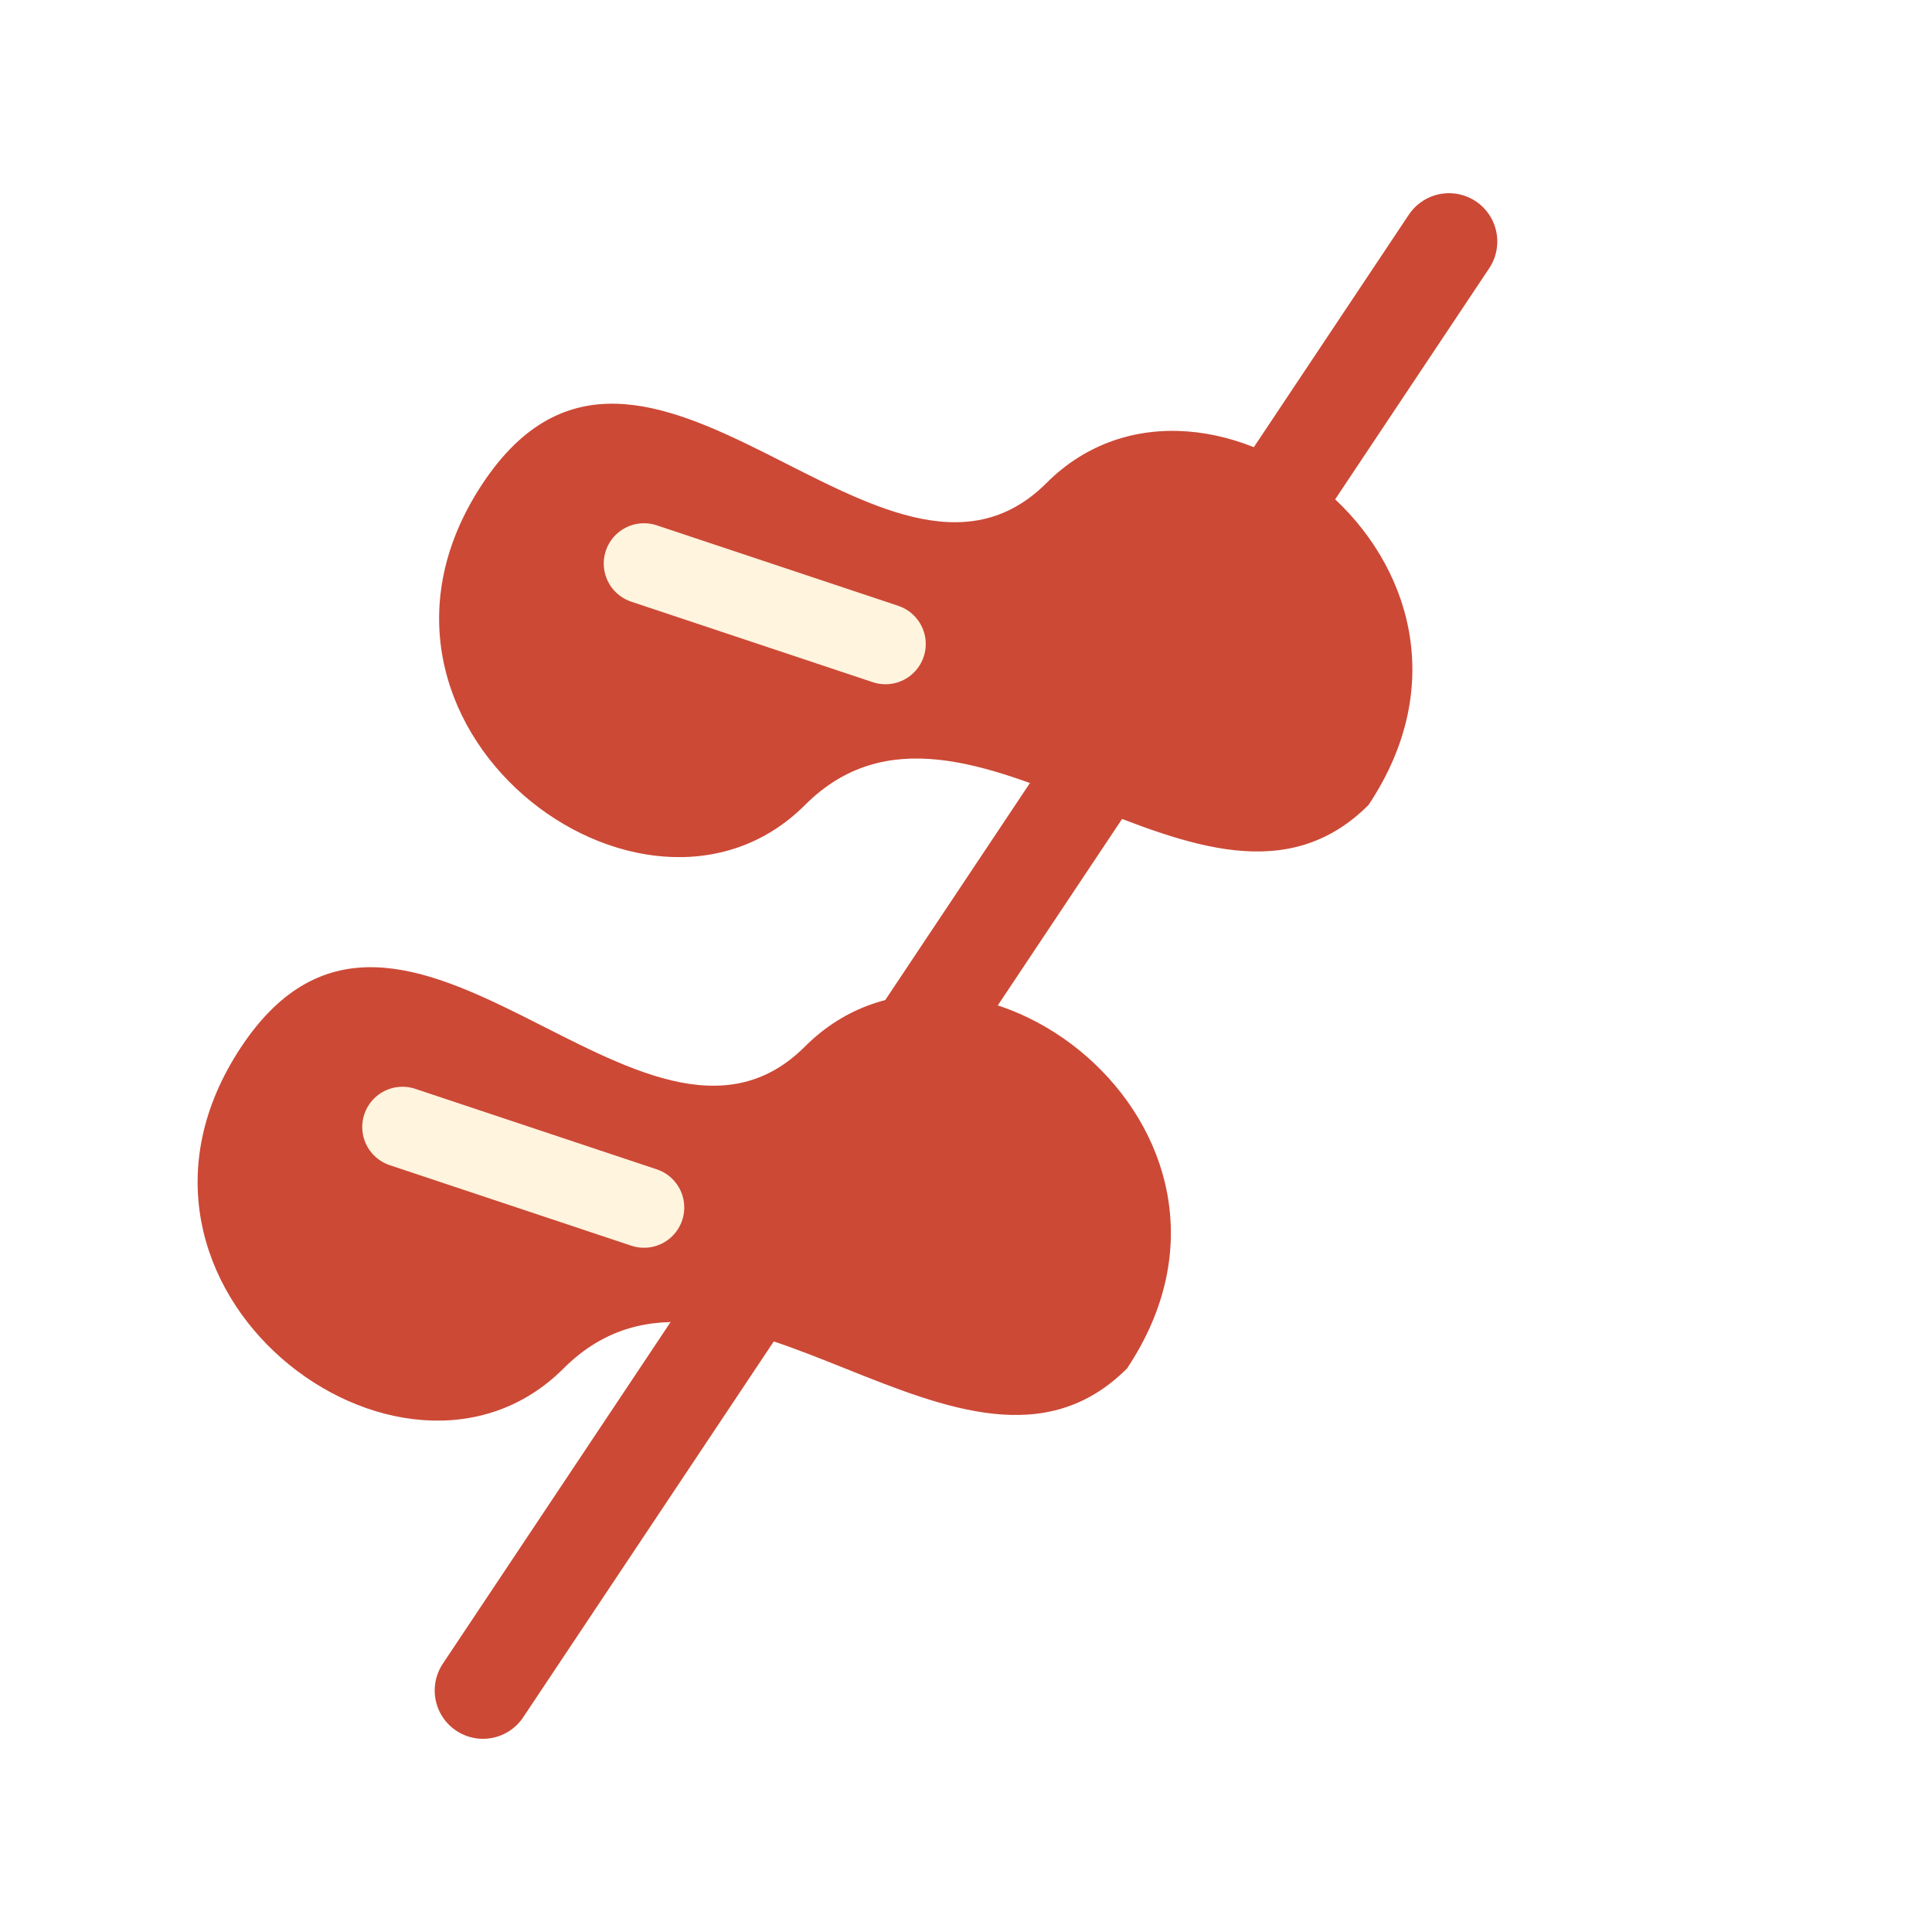
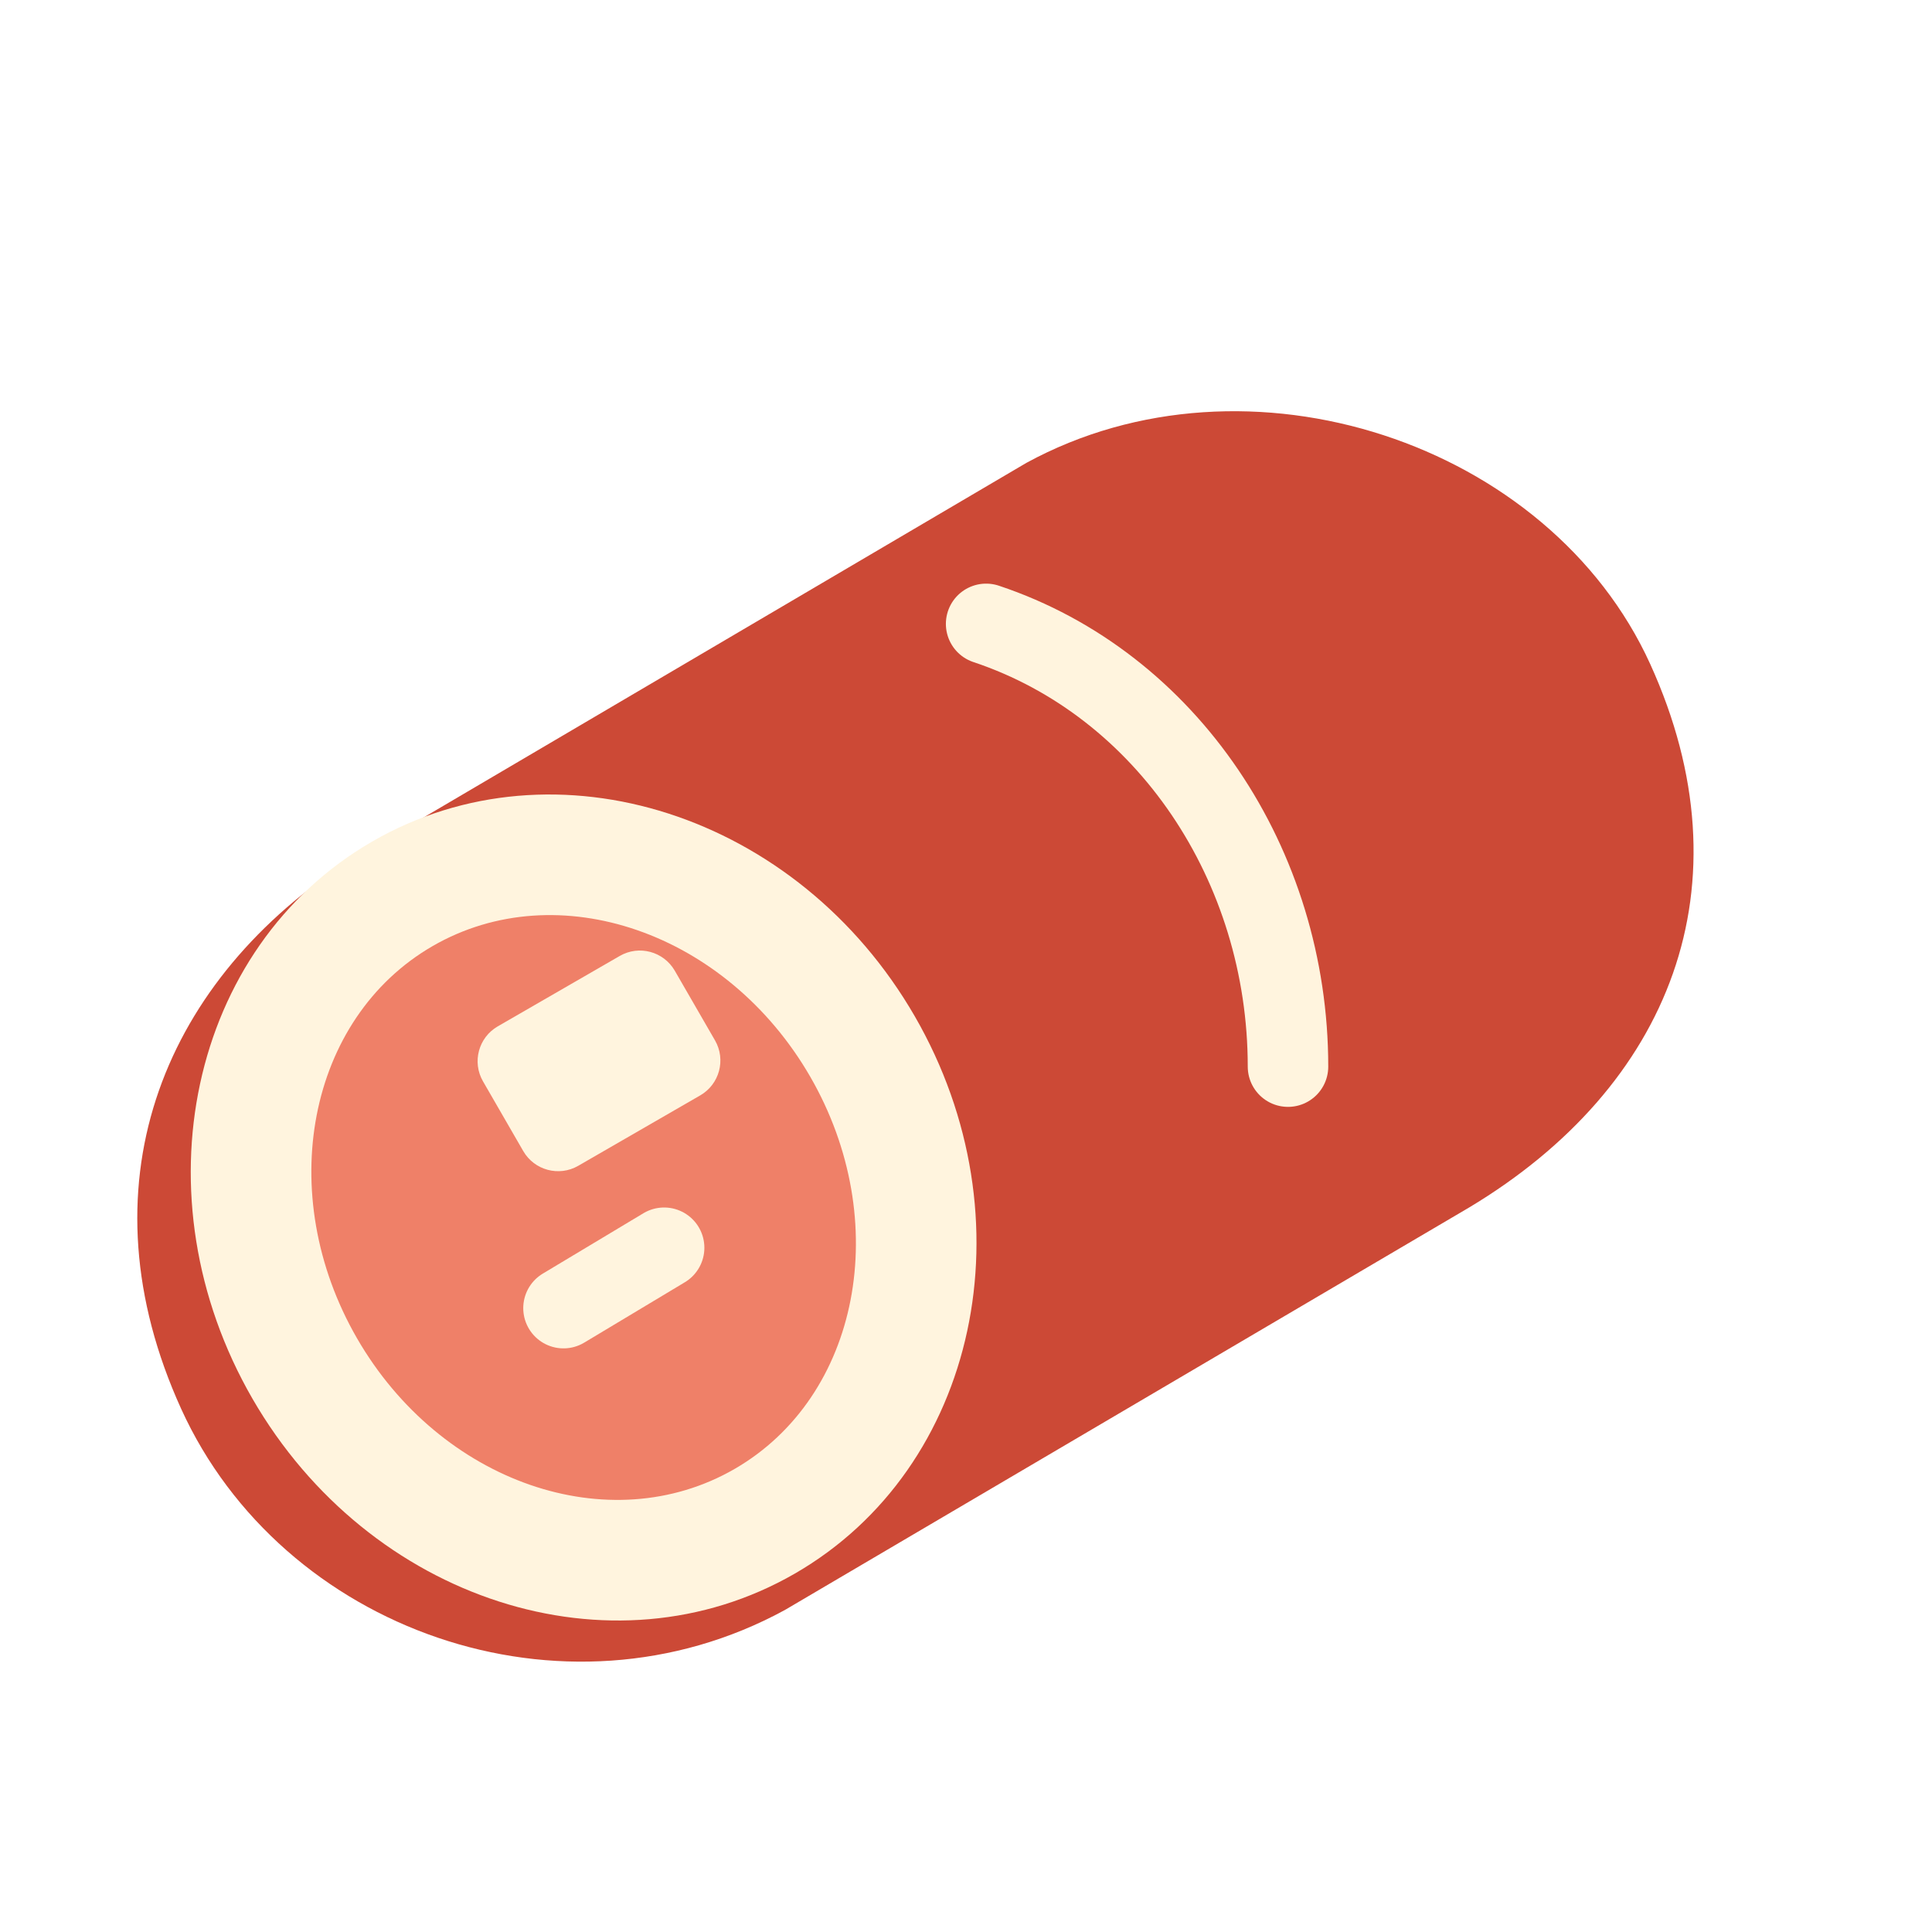
<svg xmlns="http://www.w3.org/2000/svg" width="24" height="24" viewBox="0 0 24 24" fill="none">
-   <path d="M6 21L18 3L6 21Z" fill="#CC4936" />
-   <path d="M6 21L18 3" stroke="#CC4936" stroke-width="1.2" stroke-linecap="round" />
-   <path d="M6 6C8 3 11 8 13 6C15 4 19 7 17 10C15 12 12 8 10 10C8 12 4 9 6 6ZM3 13C5 10 8 15 10 13C12 11 16 14 14 17C12 19 9 15 7 17C5 19 1 16 3 13Z" fill="#CC4936" />
-   <path d="M8 7L11 8L8 7ZM5 14L8 15L5 14Z" fill="#CC4936" />
-   <path d="M8 7L11 8M5 14L8 15" stroke="#FFF4DE" stroke-linecap="round" />
+   <path d="M4.25 10.75L12.75 5.75C15.5 4.25 19.25 5.5 20.5 8.25C21.75 11 20.75 13.5 18.25 15L9.75 20C7 21.5 3.5 20.25 2.25 17.5C1 14.75 2 12.25 4.25 10.75Z" fill="#CC4936" />
+   <path d="M9.875 19.547C12.147 18.235 12.813 15.136 11.364 12.625C9.914 10.114 6.897 9.142 4.625 10.453C2.353 11.765 1.687 14.864 3.136 17.375C4.586 19.886 7.603 20.858 9.875 19.547Z" fill="#FFF4DE" />
+   <path d="M9.125 18.248C10.68 17.35 11.1 15.169 10.065 13.375C9.029 11.581 6.929 10.855 5.375 11.752C3.821 12.65 3.4 14.831 4.435 16.625C5.471 18.419 7.571 19.145 9.125 18.248Z" fill="#EF8068" />
+   <path d="M7.699 11.875L6.183 12.75C5.944 12.888 5.862 13.194 6 13.433L6.5 14.299C6.638 14.538 6.944 14.62 7.183 14.482L8.699 13.607C8.938 13.469 9.02 13.163 8.882 12.924L8.382 12.058C8.243 11.819 7.938 11.737 7.699 11.875Z" fill="#FFF4DE" />
+   <path d="M7 16.25L8.25 15.5M12.25 7.75C14.5 8.5 16 10.75 16 13.25" stroke="#FFF4DE" stroke-linecap="round" />
</svg>
